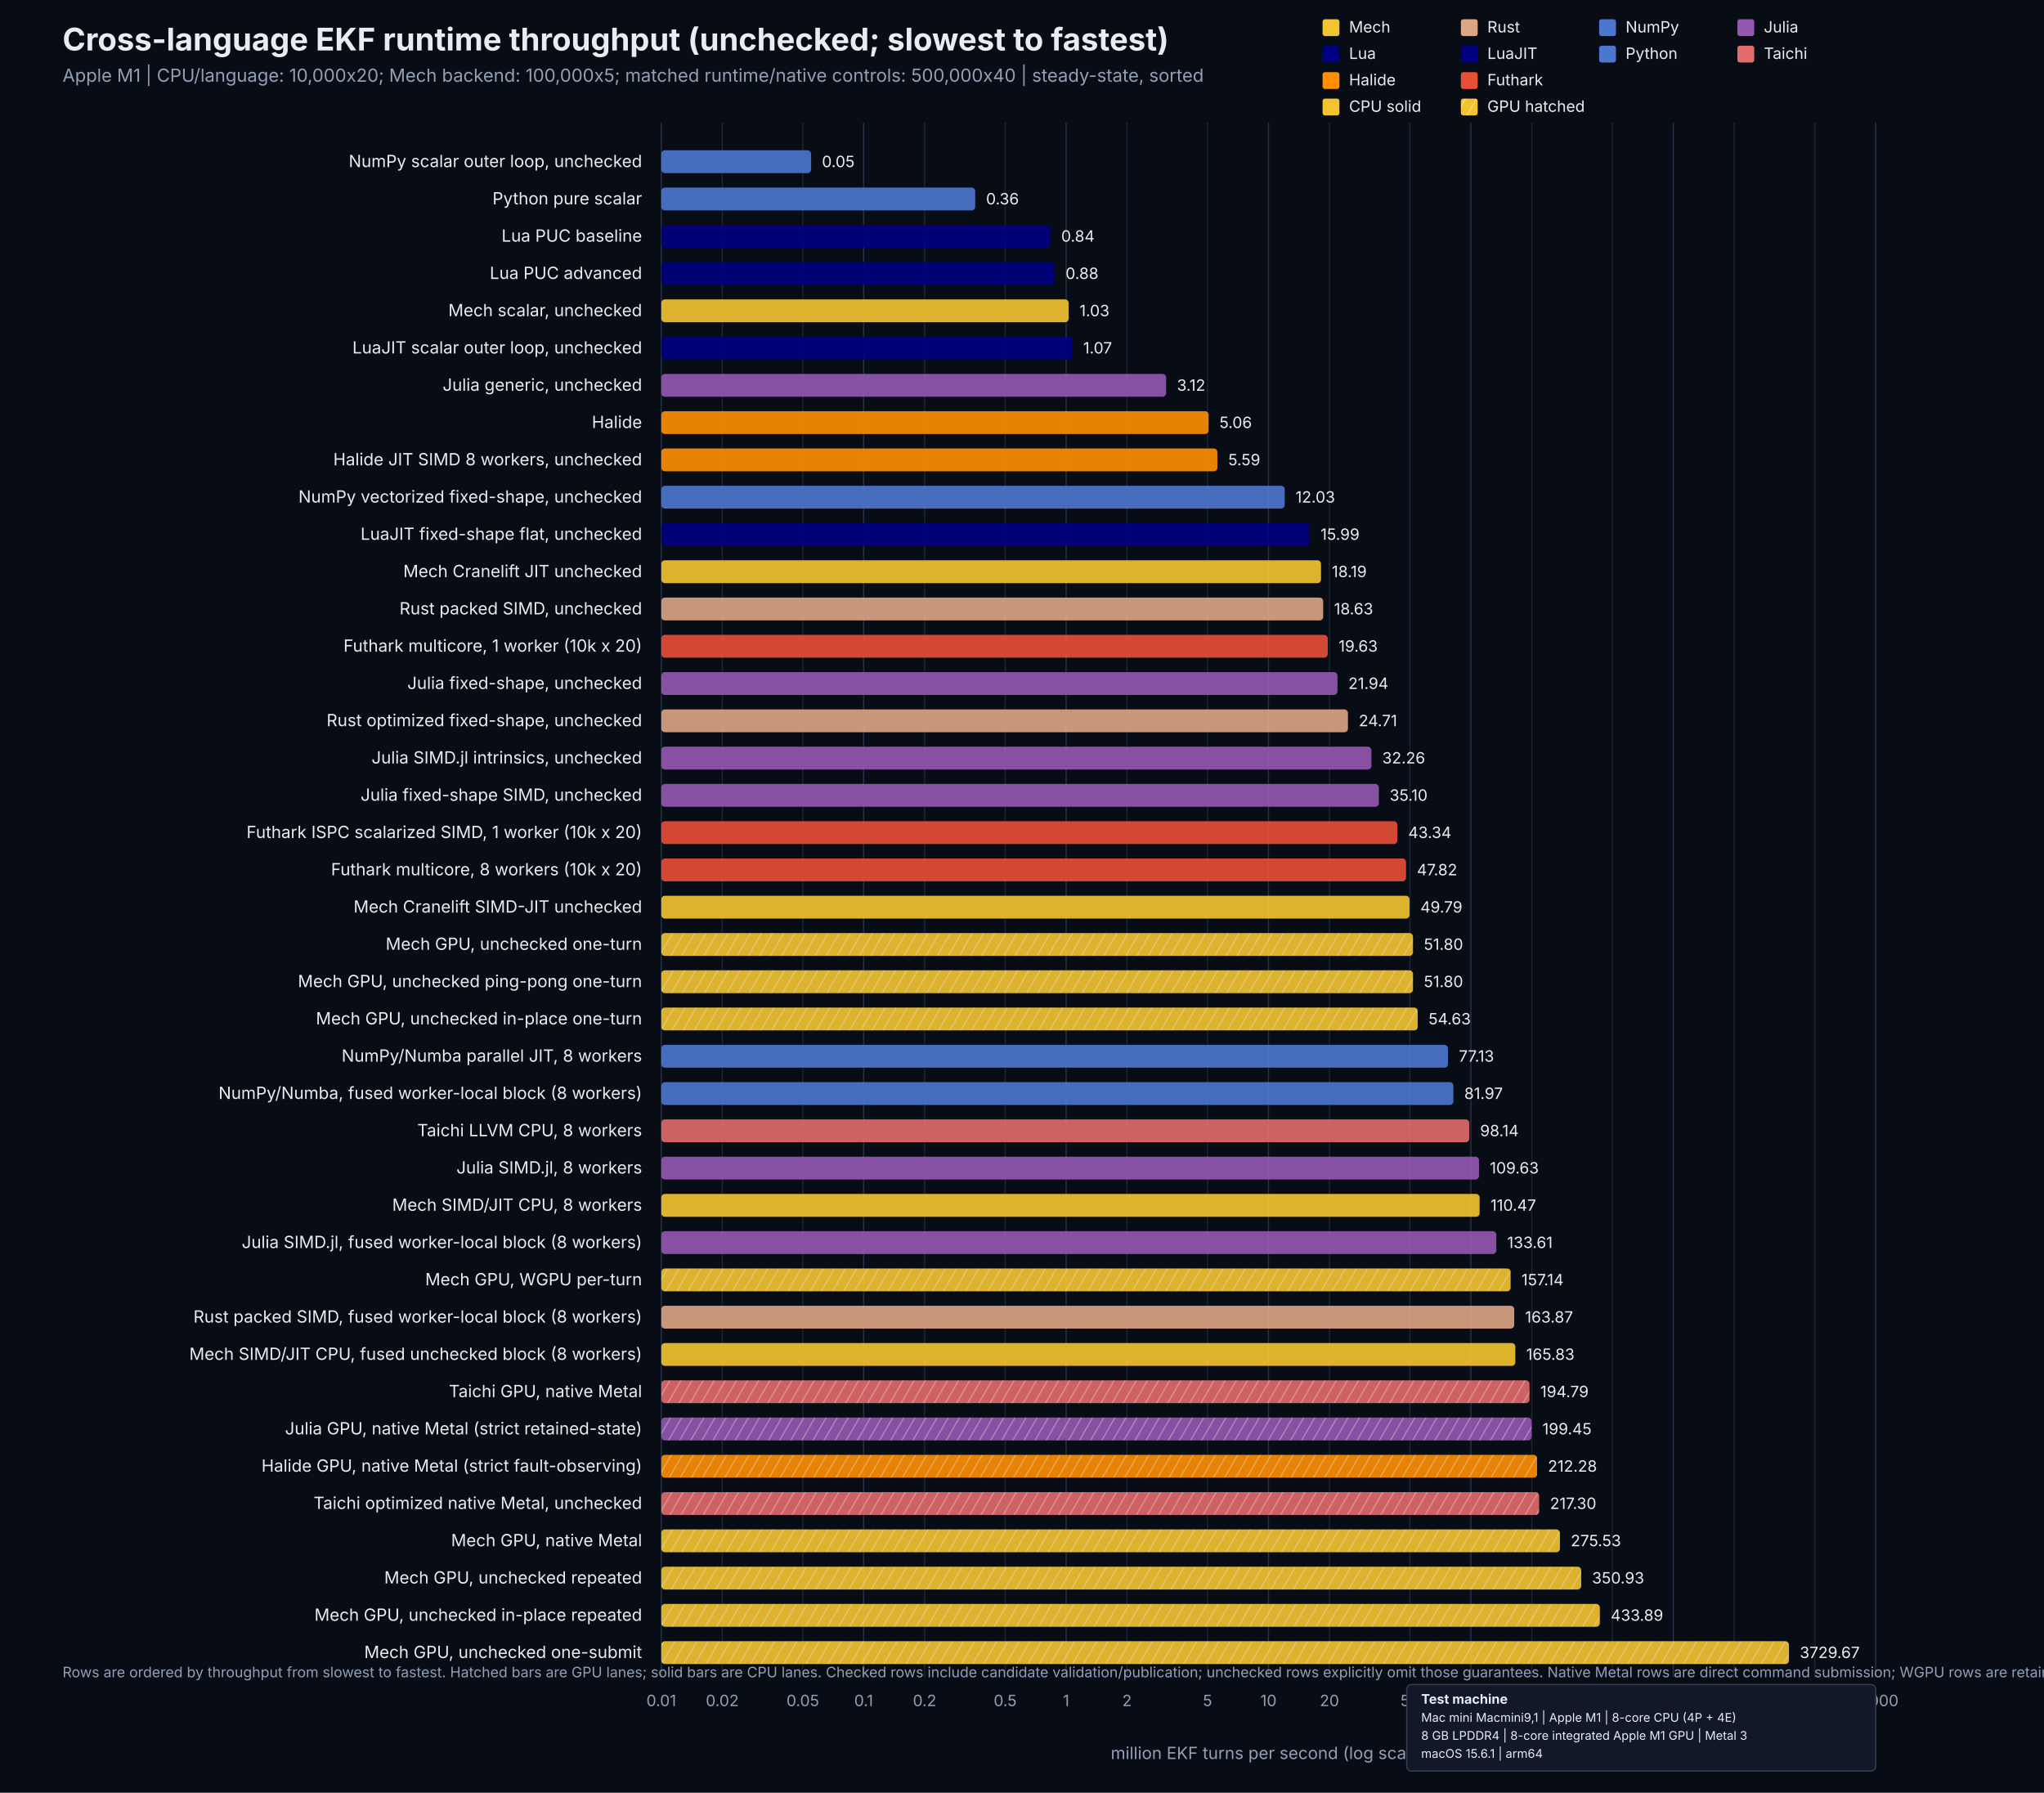
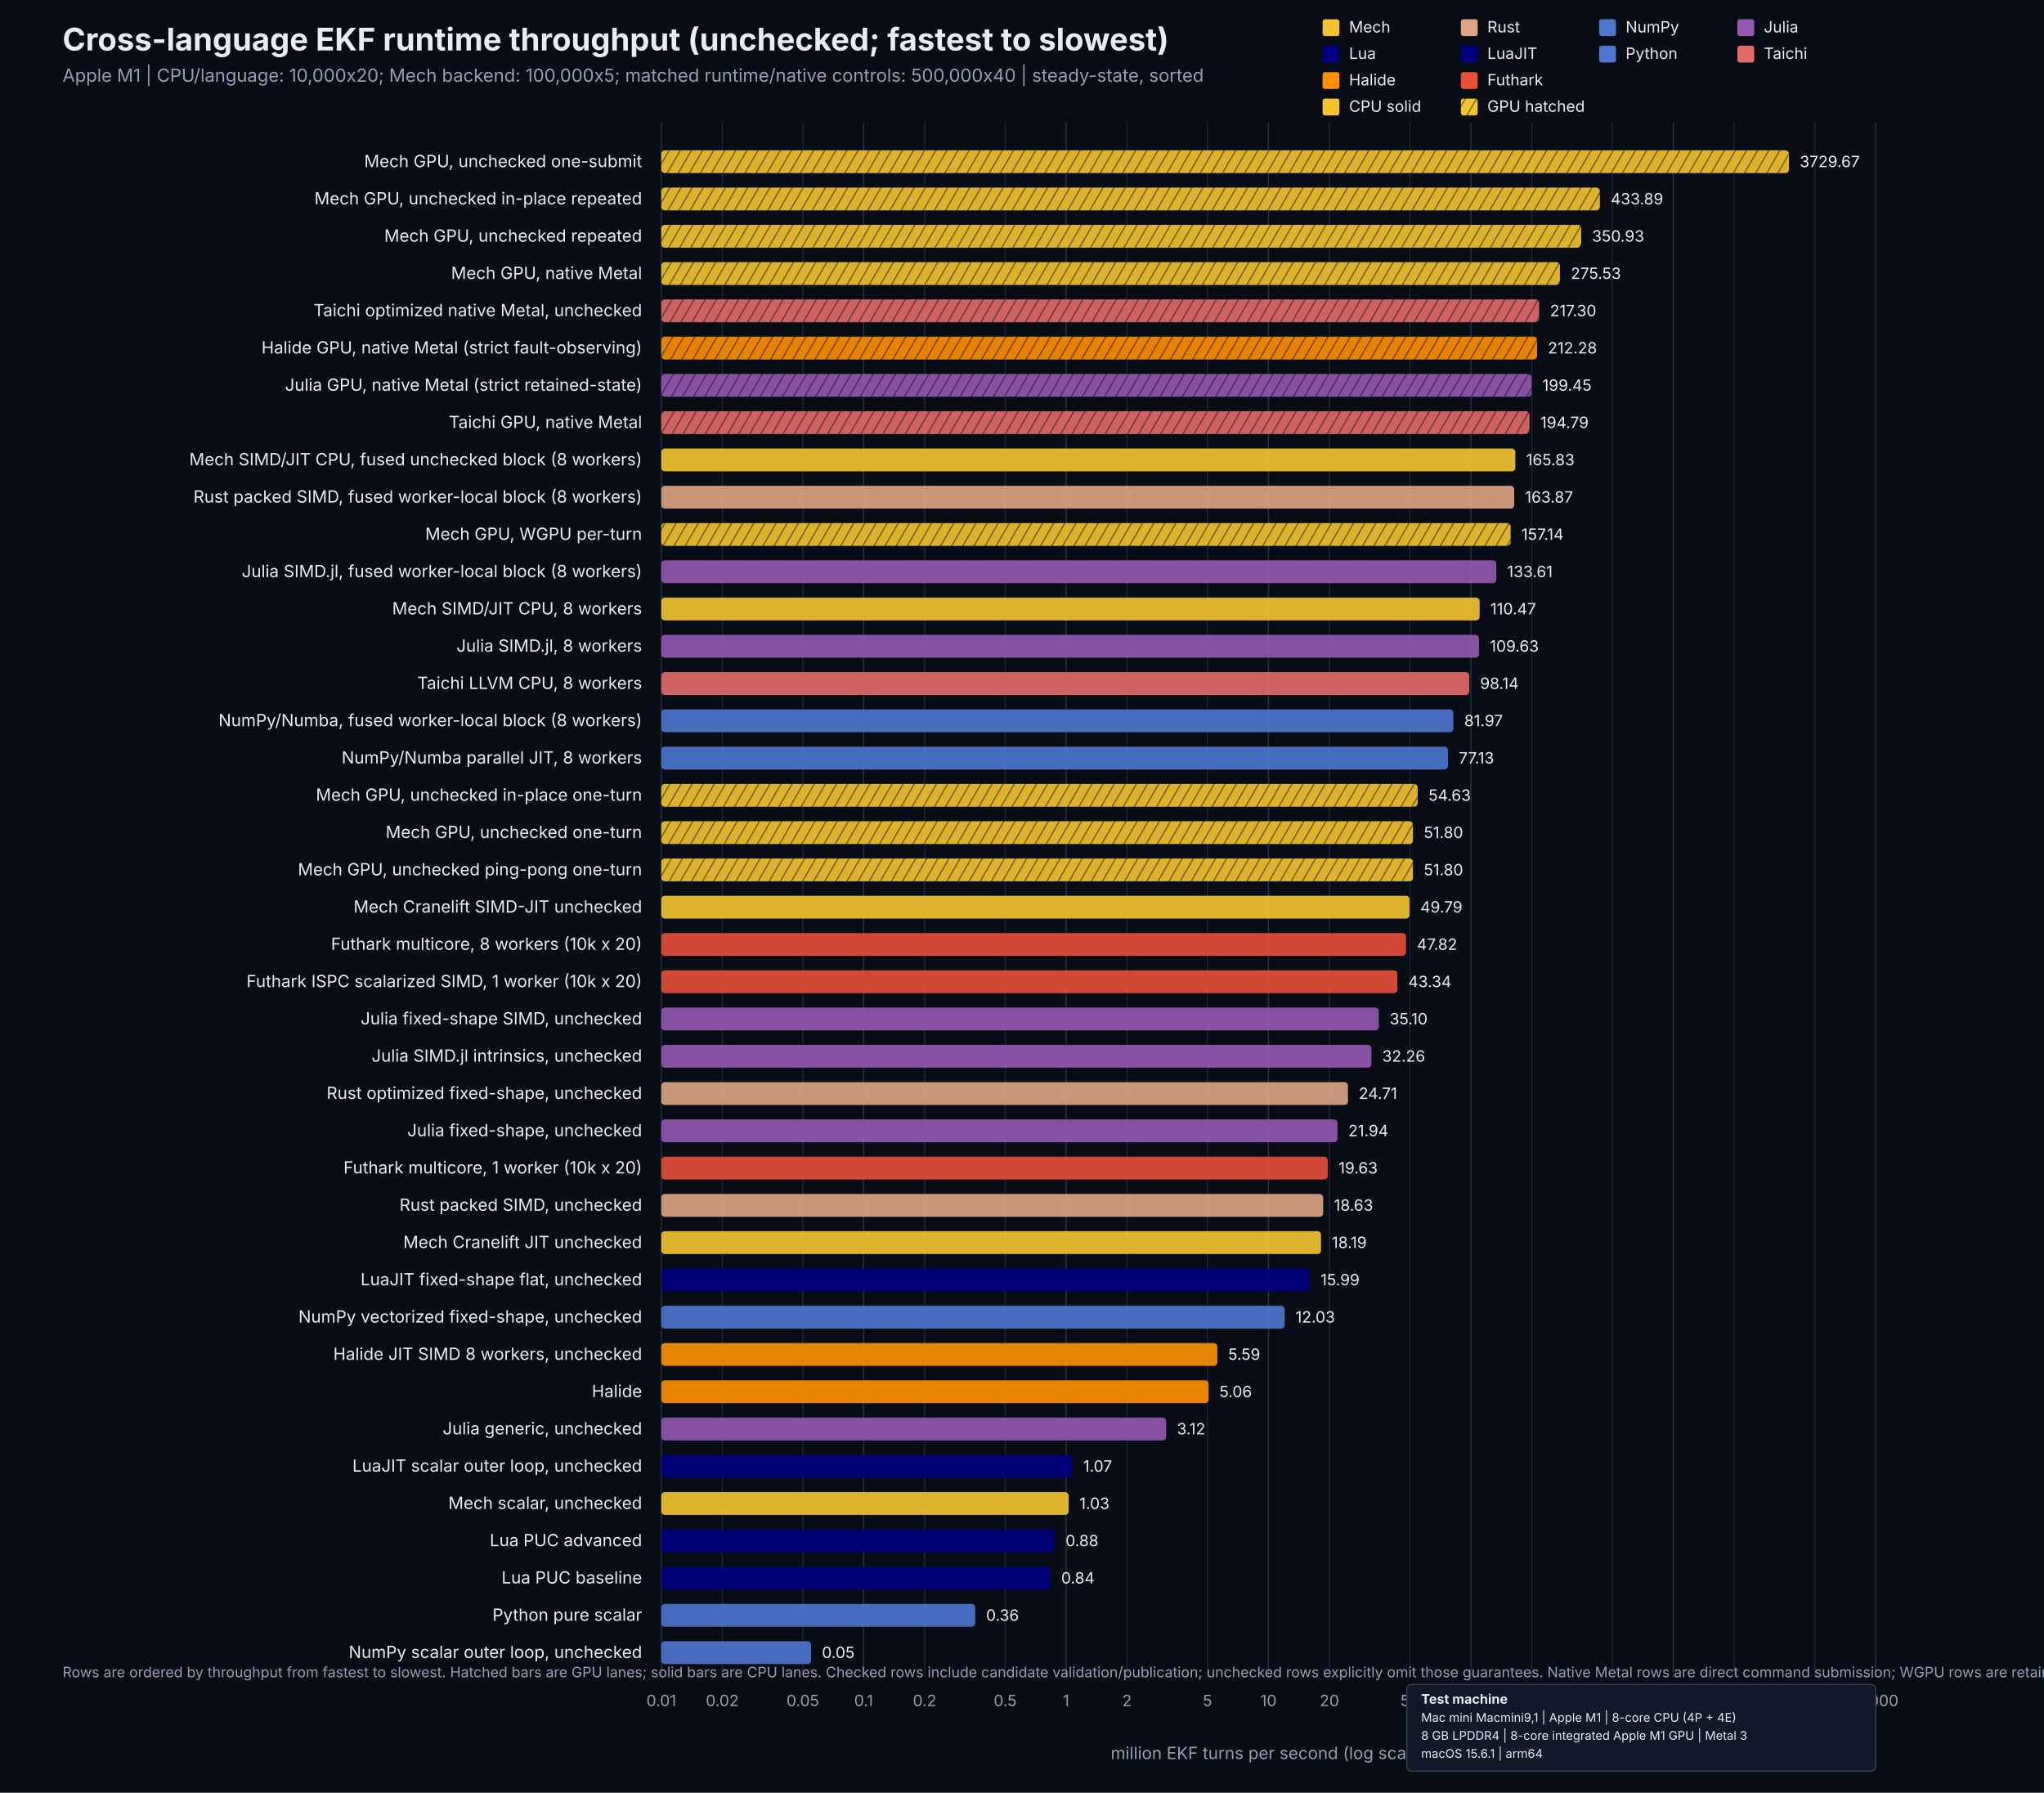
<svg xmlns="http://www.w3.org/2000/svg" width="1700" height="1491" viewBox="0 0 1700 1491">
  <rect width="100%" height="100%" fill="#080c14" />
  <defs>
    <pattern id="gpu-mech" width="8" height="8" patternUnits="userSpaceOnUse" patternTransform="rotate(30)">
      <rect width="8" height="8" fill="#f4c430" />
-       <path d="M0 0V8" stroke="#ffffff" stroke-opacity="0.38" stroke-width="2" />
+       <path d="M0 0V8" stroke="#080c14" stroke-opacity="0.52" stroke-width="2" />
    </pattern>
    <pattern id="gpu-rust" width="8" height="8" patternUnits="userSpaceOnUse" patternTransform="rotate(30)">
      <rect width="8" height="8" fill="#dea584" />
-       <path d="M0 0V8" stroke="#ffffff" stroke-opacity="0.38" stroke-width="2" />
+       <path d="M0 0V8" stroke="#080c14" stroke-opacity="0.52" stroke-width="2" />
    </pattern>
    <pattern id="gpu-numpy" width="8" height="8" patternUnits="userSpaceOnUse" patternTransform="rotate(30)">
      <rect width="8" height="8" fill="#4d77cf" />
-       <path d="M0 0V8" stroke="#ffffff" stroke-opacity="0.38" stroke-width="2" />
+       <path d="M0 0V8" stroke="#080c14" stroke-opacity="0.52" stroke-width="2" />
    </pattern>
    <pattern id="gpu-julia" width="8" height="8" patternUnits="userSpaceOnUse" patternTransform="rotate(30)">
      <rect width="8" height="8" fill="#9558b2" />
-       <path d="M0 0V8" stroke="#ffffff" stroke-opacity="0.38" stroke-width="2" />
+       <path d="M0 0V8" stroke="#080c14" stroke-opacity="0.52" stroke-width="2" />
    </pattern>
    <pattern id="gpu-lua" width="8" height="8" patternUnits="userSpaceOnUse" patternTransform="rotate(30)">
      <rect width="8" height="8" fill="#000080" />
-       <path d="M0 0V8" stroke="#ffffff" stroke-opacity="0.38" stroke-width="2" />
+       <path d="M0 0V8" stroke="#080c14" stroke-opacity="0.52" stroke-width="2" />
    </pattern>
    <pattern id="gpu-luajit" width="8" height="8" patternUnits="userSpaceOnUse" patternTransform="rotate(30)">
      <rect width="8" height="8" fill="#000080" />
-       <path d="M0 0V8" stroke="#ffffff" stroke-opacity="0.38" stroke-width="2" />
+       <path d="M0 0V8" stroke="#080c14" stroke-opacity="0.52" stroke-width="2" />
    </pattern>
    <pattern id="gpu-python" width="8" height="8" patternUnits="userSpaceOnUse" patternTransform="rotate(30)">
      <rect width="8" height="8" fill="#4d77cf" />
-       <path d="M0 0V8" stroke="#ffffff" stroke-opacity="0.38" stroke-width="2" />
+       <path d="M0 0V8" stroke="#080c14" stroke-opacity="0.52" stroke-width="2" />
    </pattern>
    <pattern id="gpu-taichi" width="8" height="8" patternUnits="userSpaceOnUse" patternTransform="rotate(30)">
      <rect width="8" height="8" fill="#e36b6b" />
-       <path d="M0 0V8" stroke="#ffffff" stroke-opacity="0.38" stroke-width="2" />
+       <path d="M0 0V8" stroke="#080c14" stroke-opacity="0.52" stroke-width="2" />
    </pattern>
    <pattern id="gpu-halide" width="8" height="8" patternUnits="userSpaceOnUse" patternTransform="rotate(30)">
      <rect width="8" height="8" fill="#ff8f00" />
-       <path d="M0 0V8" stroke="#ffffff" stroke-opacity="0.38" stroke-width="2" />
+       <path d="M0 0V8" stroke="#080c14" stroke-opacity="0.52" stroke-width="2" />
    </pattern>
    <pattern id="gpu-futhark" width="8" height="8" patternUnits="userSpaceOnUse" patternTransform="rotate(30)">
      <rect width="8" height="8" fill="#e94f37" />
-       <path d="M0 0V8" stroke="#ffffff" stroke-opacity="0.38" stroke-width="2" />
+       <path d="M0 0V8" stroke="#080c14" stroke-opacity="0.52" stroke-width="2" />
    </pattern>
  </defs>
  <style>text{font-family:-apple-system,BlinkMacSystemFont,"Segoe UI",sans-serif;fill:#e8edf5} .muted{fill:#91a0b5} .grid{stroke:#263246;stroke-width:1} .minor-grid{stroke:#1b2536;stroke-width:1} .axis{fill:#91a0b5;font-size:13px} .label{font-size:14px} .value{font-size:13px;font-variant-numeric:tabular-nums}</style>
-   <text x="52" y="42" font-size="26" font-weight="700">Cross-language EKF runtime throughput (unchecked; slowest to fastest)</text>
+   <text x="52" y="42" font-size="26" font-weight="700">Cross-language EKF runtime throughput (unchecked; fastest to slowest)</text>
  <text x="52" y="68" class="muted" font-size="15">Apple M1 | CPU/language: 10,000x20; Mech backend: 100,000x5; matched runtime/native controls: 500,000x40 | steady-state, sorted</text>
  <line x1="550.0" y1="102" x2="550.0" y2="1395" class="grid" />
  <text x="550.0" y="1419" text-anchor="middle" class="axis">0.01</text>
  <line x1="600.7" y1="102" x2="600.7" y2="1395" class="minor-grid" />
  <text x="600.7" y="1419" text-anchor="middle" class="axis">0.02</text>
  <line x1="667.7" y1="102" x2="667.7" y2="1395" class="minor-grid" />
  <text x="667.7" y="1419" text-anchor="middle" class="axis">0.05</text>
  <line x1="718.3" y1="102" x2="718.3" y2="1395" class="grid" />
  <text x="718.3" y="1419" text-anchor="middle" class="axis">0.1</text>
  <line x1="769.0" y1="102" x2="769.0" y2="1395" class="minor-grid" />
  <text x="769.0" y="1419" text-anchor="middle" class="axis">0.2</text>
  <line x1="836.0" y1="102" x2="836.0" y2="1395" class="minor-grid" />
  <text x="836.0" y="1419" text-anchor="middle" class="axis">0.5</text>
  <line x1="886.7" y1="102" x2="886.7" y2="1395" class="grid" />
  <text x="886.7" y="1419" text-anchor="middle" class="axis">1</text>
  <line x1="937.3" y1="102" x2="937.3" y2="1395" class="minor-grid" />
  <text x="937.3" y="1419" text-anchor="middle" class="axis">2</text>
  <line x1="1004.3" y1="102" x2="1004.3" y2="1395" class="minor-grid" />
  <text x="1004.3" y="1419" text-anchor="middle" class="axis">5</text>
  <line x1="1055.0" y1="102" x2="1055.0" y2="1395" class="grid" />
  <text x="1055.0" y="1419" text-anchor="middle" class="axis">10</text>
  <line x1="1105.7" y1="102" x2="1105.7" y2="1395" class="minor-grid" />
  <text x="1105.7" y="1419" text-anchor="middle" class="axis">20</text>
  <line x1="1172.7" y1="102" x2="1172.7" y2="1395" class="minor-grid" />
  <text x="1172.7" y="1419" text-anchor="middle" class="axis">50</text>
  <line x1="1223.3" y1="102" x2="1223.3" y2="1395" class="grid" />
  <text x="1223.3" y="1419" text-anchor="middle" class="axis">100</text>
  <line x1="1274.0" y1="102" x2="1274.0" y2="1395" class="minor-grid" />
  <text x="1274.0" y="1419" text-anchor="middle" class="axis">200</text>
  <line x1="1341.0" y1="102" x2="1341.0" y2="1395" class="minor-grid" />
  <text x="1341.0" y="1419" text-anchor="middle" class="axis">500</text>
  <line x1="1391.7" y1="102" x2="1391.7" y2="1395" class="grid" />
  <text x="1391.7" y="1419" text-anchor="middle" class="axis">1000</text>
  <line x1="1442.3" y1="102" x2="1442.3" y2="1395" class="minor-grid" />
  <text x="1442.3" y="1419" text-anchor="middle" class="axis">2000</text>
  <line x1="1509.3" y1="102" x2="1509.3" y2="1395" class="minor-grid" />
  <text x="1509.3" y="1419" text-anchor="middle" class="axis">5000</text>
  <line x1="1560.0" y1="102" x2="1560.0" y2="1395" class="grid" />
  <text x="1560.0" y="1419" text-anchor="middle" class="axis">10000</text>
  <text x="1055.0" y="1463" text-anchor="middle" class="muted" font-size="14">million EKF turns per second (log scale)</text>
  <rect x="1100" y="16" width="14" height="14" rx="2" fill="#f4c430" />
  <text x="1122" y="27" font-size="13">Mech</text>
  <rect x="1215" y="16" width="14" height="14" rx="2" fill="#dea584" />
  <text x="1237" y="27" font-size="13">Rust</text>
  <rect x="1330" y="16" width="14" height="14" rx="2" fill="#4d77cf" />
  <text x="1352" y="27" font-size="13">NumPy</text>
  <rect x="1445" y="16" width="14" height="14" rx="2" fill="#9558b2" />
  <text x="1467" y="27" font-size="13">Julia</text>
  <rect x="1100" y="38" width="14" height="14" rx="2" fill="#000080" />
  <text x="1122" y="49" font-size="13">Lua</text>
  <rect x="1215" y="38" width="14" height="14" rx="2" fill="#000080" />
  <text x="1237" y="49" font-size="13">LuaJIT</text>
  <rect x="1330" y="38" width="14" height="14" rx="2" fill="#4d77cf" />
  <text x="1352" y="49" font-size="13">Python</text>
  <rect x="1445" y="38" width="14" height="14" rx="2" fill="#e36b6b" />
  <text x="1467" y="49" font-size="13">Taichi</text>
  <rect x="1100" y="60" width="14" height="14" rx="2" fill="#ff8f00" />
  <text x="1122" y="71" font-size="13">Halide</text>
  <rect x="1215" y="60" width="14" height="14" rx="2" fill="#e94f37" />
  <text x="1237" y="71" font-size="13">Futhark</text>
  <rect x="1100" y="82" width="14" height="14" rx="2" fill="#f4c430" />
  <text x="1122" y="93" font-size="13">CPU solid</text>
  <rect x="1215" y="82" width="14" height="14" rx="2" fill="url(#gpu-mech)" />
  <text x="1237" y="93" font-size="13">GPU hatched</text>
-   <text x="534" y="139" text-anchor="end" class="label">NumPy scalar outer loop, unchecked</text>
-   <rect x="550" y="125" width="124.6" height="19" rx="3" fill="#4d77cf" opacity="0.9" />
-   <text x="683.6" y="139" class="value">0.05</text>
-   <text x="534" y="170" text-anchor="end" class="label">Python pure scalar</text>
-   <rect x="550" y="156" width="261.1" height="19" rx="3" fill="#4d77cf" opacity="0.9" />
-   <text x="820.1" y="170" class="value">0.36</text>
-   <text x="534" y="201" text-anchor="end" class="label">Lua PUC baseline</text>
-   <rect x="550" y="187" width="323.6" height="19" rx="3" fill="#000080" opacity="0.9" />
-   <text x="882.6" y="201" class="value">0.84</text>
-   <text x="534" y="232" text-anchor="end" class="label">Lua PUC advanced</text>
-   <rect x="550" y="218" width="327.2" height="19" rx="3" fill="#000080" opacity="0.9" />
-   <text x="886.2" y="232" class="value">0.88</text>
-   <text x="534" y="263" text-anchor="end" class="label">Mech scalar, unchecked</text>
-   <rect x="550" y="249" width="338.8" height="19" rx="3" fill="#f4c430" opacity="0.9" />
-   <text x="897.8" y="263" class="value">1.03</text>
-   <text x="534" y="294" text-anchor="end" class="label">LuaJIT scalar outer loop, unchecked</text>
-   <rect x="550" y="280" width="341.9" height="19" rx="3" fill="#000080" opacity="0.9" />
-   <text x="900.9" y="294" class="value">1.07</text>
-   <text x="534" y="325" text-anchor="end" class="label">Julia generic, unchecked</text>
-   <rect x="550" y="311" width="419.9" height="19" rx="3" fill="#9558b2" opacity="0.9" />
-   <text x="978.9" y="325" class="value">3.12</text>
-   <text x="534" y="356" text-anchor="end" class="label">Halide</text>
-   <rect x="550" y="342" width="455.2" height="19" rx="3" fill="#ff8f00" opacity="0.9" />
-   <text x="1014.2" y="356" class="value">5.06</text>
-   <text x="534" y="387" text-anchor="end" class="label">Halide JIT SIMD 8 workers, unchecked</text>
-   <rect x="550" y="373" width="462.5" height="19" rx="3" fill="#ff8f00" opacity="0.9" />
-   <text x="1021.5" y="387" class="value">5.59</text>
-   <text x="534" y="418" text-anchor="end" class="label">NumPy vectorized fixed-shape, unchecked</text>
-   <rect x="550" y="404" width="518.5" height="19" rx="3" fill="#4d77cf" opacity="0.9" />
-   <text x="1077.5" y="418" class="value">12.03</text>
-   <text x="534" y="449" text-anchor="end" class="label">LuaJIT fixed-shape flat, unchecked</text>
-   <rect x="550" y="435" width="539.3" height="19" rx="3" fill="#000080" opacity="0.9" />
-   <text x="1098.3" y="449" class="value">15.99</text>
-   <text x="534" y="480" text-anchor="end" class="label">Mech Cranelift JIT unchecked</text>
-   <rect x="550" y="466" width="548.7" height="19" rx="3" fill="#f4c430" opacity="0.9" />
-   <text x="1107.7" y="480" class="value">18.19</text>
-   <text x="534" y="511" text-anchor="end" class="label">Rust packed SIMD, unchecked</text>
-   <rect x="550" y="497" width="550.5" height="19" rx="3" fill="#dea584" opacity="0.9" />
-   <text x="1109.5" y="511" class="value">18.63</text>
-   <text x="534" y="542" text-anchor="end" class="label">Futhark multicore, 1 worker (10k x 20)</text>
-   <rect x="550" y="528" width="554.3" height="19" rx="3" fill="#e94f37" opacity="0.9" />
-   <text x="1113.3" y="542" class="value">19.63</text>
-   <text x="534" y="573" text-anchor="end" class="label">Julia fixed-shape, unchecked</text>
-   <rect x="550" y="559" width="562.4" height="19" rx="3" fill="#9558b2" opacity="0.9" />
-   <text x="1121.4" y="573" class="value">21.94</text>
-   <text x="534" y="604" text-anchor="end" class="label">Rust optimized fixed-shape, unchecked</text>
-   <rect x="550" y="590" width="571.1" height="19" rx="3" fill="#dea584" opacity="0.9" />
-   <text x="1130.1" y="604" class="value">24.71</text>
-   <text x="534" y="635" text-anchor="end" class="label">Julia SIMD.jl intrinsics, unchecked</text>
-   <rect x="550" y="621" width="590.6" height="19" rx="3" fill="#9558b2" opacity="0.9" />
-   <text x="1149.6" y="635" class="value">32.26</text>
-   <text x="534" y="666" text-anchor="end" class="label">Julia fixed-shape SIMD, unchecked</text>
-   <rect x="550" y="652" width="596.8" height="19" rx="3" fill="#9558b2" opacity="0.9" />
-   <text x="1155.8" y="666" class="value">35.10</text>
-   <text x="534" y="697" text-anchor="end" class="label">Futhark ISPC scalarized SIMD, 1 worker (10k x 20)</text>
-   <rect x="550" y="683" width="612.2" height="19" rx="3" fill="#e94f37" opacity="0.9" />
-   <text x="1171.2" y="697" class="value">43.34</text>
-   <text x="534" y="728" text-anchor="end" class="label">Futhark multicore, 8 workers (10k x 20)</text>
-   <rect x="550" y="714" width="619.4" height="19" rx="3" fill="#e94f37" opacity="0.9" />
-   <text x="1178.4" y="728" class="value">47.82</text>
+   <text x="534" y="139" text-anchor="end" class="label">Mech GPU, unchecked one-submit</text>
+   <rect x="550" y="125" width="937.9" height="19" rx="3" fill="url(#gpu-mech)" opacity="0.9" />
+   <text x="1496.9" y="139" class="value">3729.67</text>
+   <text x="534" y="170" text-anchor="end" class="label">Mech GPU, unchecked in-place repeated</text>
+   <rect x="550" y="156" width="780.6" height="19" rx="3" fill="url(#gpu-mech)" opacity="0.9" />
+   <text x="1339.6" y="170" class="value">433.89</text>
+   <text x="534" y="201" text-anchor="end" class="label">Mech GPU, unchecked repeated</text>
+   <rect x="550" y="187" width="765.1" height="19" rx="3" fill="url(#gpu-mech)" opacity="0.9" />
+   <text x="1324.1" y="201" class="value">350.93</text>
+   <text x="534" y="232" text-anchor="end" class="label">Mech GPU, native Metal</text>
+   <rect x="550" y="218" width="747.4" height="19" rx="3" fill="url(#gpu-mech)" opacity="0.9" />
+   <text x="1306.4" y="232" class="value">275.53</text>
+   <text x="534" y="263" text-anchor="end" class="label">Taichi optimized native Metal, unchecked</text>
+   <rect x="550" y="249" width="730.1" height="19" rx="3" fill="url(#gpu-taichi)" opacity="0.9" />
+   <text x="1289.1" y="263" class="value">217.30</text>
+   <text x="534" y="294" text-anchor="end" class="label">Halide GPU, native Metal (strict fault-observing)</text>
+   <rect x="550" y="280" width="728.4" height="19" rx="3" fill="url(#gpu-halide)" opacity="0.9" />
+   <text x="1287.4" y="294" class="value">212.28</text>
+   <text x="534" y="325" text-anchor="end" class="label">Julia GPU, native Metal (strict retained-state)</text>
+   <rect x="550" y="311" width="723.8" height="19" rx="3" fill="url(#gpu-julia)" opacity="0.9" />
+   <text x="1282.8" y="325" class="value">199.45</text>
+   <text x="534" y="356" text-anchor="end" class="label">Taichi GPU, native Metal</text>
+   <rect x="550" y="342" width="722.1" height="19" rx="3" fill="url(#gpu-taichi)" opacity="0.9" />
+   <text x="1281.1" y="356" class="value">194.79</text>
+   <text x="534" y="387" text-anchor="end" class="label">Mech SIMD/JIT CPU, fused unchecked block (8 workers)</text>
+   <rect x="550" y="373" width="710.3" height="19" rx="3" fill="#f4c430" opacity="0.9" />
+   <text x="1269.3" y="387" class="value">165.83</text>
+   <text x="534" y="418" text-anchor="end" class="label">Rust packed SIMD, fused worker-local block (8 workers)</text>
+   <rect x="550" y="404" width="709.4" height="19" rx="3" fill="#dea584" opacity="0.9" />
+   <text x="1268.4" y="418" class="value">163.87</text>
+   <text x="534" y="449" text-anchor="end" class="label">Mech GPU, WGPU per-turn</text>
+   <rect x="550" y="435" width="706.4" height="19" rx="3" fill="url(#gpu-mech)" opacity="0.9" />
+   <text x="1265.4" y="449" class="value">157.14</text>
+   <text x="534" y="480" text-anchor="end" class="label">Julia SIMD.jl, fused worker-local block (8 workers)</text>
+   <rect x="550" y="466" width="694.5" height="19" rx="3" fill="#9558b2" opacity="0.9" />
+   <text x="1253.5" y="480" class="value">133.61</text>
+   <text x="534" y="511" text-anchor="end" class="label">Mech SIMD/JIT CPU, 8 workers</text>
+   <rect x="550" y="497" width="680.6" height="19" rx="3" fill="#f4c430" opacity="0.9" />
+   <text x="1239.6" y="511" class="value">110.47</text>
+   <text x="534" y="542" text-anchor="end" class="label">Julia SIMD.jl, 8 workers</text>
+   <rect x="550" y="528" width="680.1" height="19" rx="3" fill="#9558b2" opacity="0.9" />
+   <text x="1239.1" y="542" class="value">109.63</text>
+   <text x="534" y="573" text-anchor="end" class="label">Taichi LLVM CPU, 8 workers</text>
+   <rect x="550" y="559" width="672.0" height="19" rx="3" fill="#e36b6b" opacity="0.9" />
+   <text x="1231.0" y="573" class="value">98.14</text>
+   <text x="534" y="604" text-anchor="end" class="label">NumPy/Numba, fused worker-local block (8 workers)</text>
+   <rect x="550" y="590" width="658.8" height="19" rx="3" fill="#4d77cf" opacity="0.9" />
+   <text x="1217.8" y="604" class="value">81.97</text>
+   <text x="534" y="635" text-anchor="end" class="label">NumPy/Numba parallel JIT, 8 workers</text>
+   <rect x="550" y="621" width="654.3" height="19" rx="3" fill="#4d77cf" opacity="0.9" />
+   <text x="1213.3" y="635" class="value">77.13</text>
+   <text x="534" y="666" text-anchor="end" class="label">Mech GPU, unchecked in-place one-turn</text>
+   <rect x="550" y="652" width="629.1" height="19" rx="3" fill="url(#gpu-mech)" opacity="0.9" />
+   <text x="1188.1" y="666" class="value">54.63</text>
+   <text x="534" y="697" text-anchor="end" class="label">Mech GPU, unchecked one-turn</text>
+   <rect x="550" y="683" width="625.2" height="19" rx="3" fill="url(#gpu-mech)" opacity="0.9" />
+   <text x="1184.2" y="697" class="value">51.80</text>
+   <text x="534" y="728" text-anchor="end" class="label">Mech GPU, unchecked ping-pong one-turn</text>
+   <rect x="550" y="714" width="625.2" height="19" rx="3" fill="url(#gpu-mech)" opacity="0.9" />
+   <text x="1184.2" y="728" class="value">51.80</text>
  <text x="534" y="759" text-anchor="end" class="label">Mech Cranelift SIMD-JIT unchecked</text>
  <rect x="550" y="745" width="622.3" height="19" rx="3" fill="#f4c430" opacity="0.9" />
  <text x="1181.3" y="759" class="value">49.79</text>
-   <text x="534" y="790" text-anchor="end" class="label">Mech GPU, unchecked one-turn</text>
-   <rect x="550" y="776" width="625.2" height="19" rx="3" fill="url(#gpu-mech)" opacity="0.9" />
-   <text x="1184.2" y="790" class="value">51.80</text>
-   <text x="534" y="821" text-anchor="end" class="label">Mech GPU, unchecked ping-pong one-turn</text>
-   <rect x="550" y="807" width="625.2" height="19" rx="3" fill="url(#gpu-mech)" opacity="0.9" />
-   <text x="1184.2" y="821" class="value">51.80</text>
-   <text x="534" y="852" text-anchor="end" class="label">Mech GPU, unchecked in-place one-turn</text>
-   <rect x="550" y="838" width="629.1" height="19" rx="3" fill="url(#gpu-mech)" opacity="0.9" />
-   <text x="1188.1" y="852" class="value">54.63</text>
-   <text x="534" y="883" text-anchor="end" class="label">NumPy/Numba parallel JIT, 8 workers</text>
-   <rect x="550" y="869" width="654.3" height="19" rx="3" fill="#4d77cf" opacity="0.9" />
-   <text x="1213.3" y="883" class="value">77.13</text>
-   <text x="534" y="914" text-anchor="end" class="label">NumPy/Numba, fused worker-local block (8 workers)</text>
-   <rect x="550" y="900" width="658.8" height="19" rx="3" fill="#4d77cf" opacity="0.9" />
-   <text x="1217.8" y="914" class="value">81.97</text>
-   <text x="534" y="945" text-anchor="end" class="label">Taichi LLVM CPU, 8 workers</text>
-   <rect x="550" y="931" width="672.0" height="19" rx="3" fill="#e36b6b" opacity="0.9" />
-   <text x="1231.0" y="945" class="value">98.14</text>
-   <text x="534" y="976" text-anchor="end" class="label">Julia SIMD.jl, 8 workers</text>
-   <rect x="550" y="962" width="680.1" height="19" rx="3" fill="#9558b2" opacity="0.9" />
-   <text x="1239.1" y="976" class="value">109.63</text>
-   <text x="534" y="1007" text-anchor="end" class="label">Mech SIMD/JIT CPU, 8 workers</text>
-   <rect x="550" y="993" width="680.6" height="19" rx="3" fill="#f4c430" opacity="0.9" />
-   <text x="1239.6" y="1007" class="value">110.47</text>
-   <text x="534" y="1038" text-anchor="end" class="label">Julia SIMD.jl, fused worker-local block (8 workers)</text>
-   <rect x="550" y="1024" width="694.5" height="19" rx="3" fill="#9558b2" opacity="0.9" />
-   <text x="1253.5" y="1038" class="value">133.61</text>
-   <text x="534" y="1069" text-anchor="end" class="label">Mech GPU, WGPU per-turn</text>
-   <rect x="550" y="1055" width="706.4" height="19" rx="3" fill="url(#gpu-mech)" opacity="0.9" />
-   <text x="1265.4" y="1069" class="value">157.14</text>
-   <text x="534" y="1100" text-anchor="end" class="label">Rust packed SIMD, fused worker-local block (8 workers)</text>
-   <rect x="550" y="1086" width="709.4" height="19" rx="3" fill="#dea584" opacity="0.9" />
-   <text x="1268.4" y="1100" class="value">163.87</text>
-   <text x="534" y="1131" text-anchor="end" class="label">Mech SIMD/JIT CPU, fused unchecked block (8 workers)</text>
-   <rect x="550" y="1117" width="710.3" height="19" rx="3" fill="#f4c430" opacity="0.9" />
-   <text x="1269.3" y="1131" class="value">165.83</text>
-   <text x="534" y="1162" text-anchor="end" class="label">Taichi GPU, native Metal</text>
-   <rect x="550" y="1148" width="722.1" height="19" rx="3" fill="url(#gpu-taichi)" opacity="0.9" />
-   <text x="1281.1" y="1162" class="value">194.79</text>
-   <text x="534" y="1193" text-anchor="end" class="label">Julia GPU, native Metal (strict retained-state)</text>
-   <rect x="550" y="1179" width="723.8" height="19" rx="3" fill="url(#gpu-julia)" opacity="0.9" />
-   <text x="1282.8" y="1193" class="value">199.45</text>
-   <text x="534" y="1224" text-anchor="end" class="label">Halide GPU, native Metal (strict fault-observing)</text>
-   <rect x="550" y="1210" width="728.4" height="19" rx="3" fill="url(#gpu-halide)" opacity="0.9" />
-   <text x="1287.4" y="1224" class="value">212.28</text>
-   <text x="534" y="1255" text-anchor="end" class="label">Taichi optimized native Metal, unchecked</text>
-   <rect x="550" y="1241" width="730.1" height="19" rx="3" fill="url(#gpu-taichi)" opacity="0.9" />
-   <text x="1289.1" y="1255" class="value">217.30</text>
-   <text x="534" y="1286" text-anchor="end" class="label">Mech GPU, native Metal</text>
-   <rect x="550" y="1272" width="747.4" height="19" rx="3" fill="url(#gpu-mech)" opacity="0.9" />
-   <text x="1306.4" y="1286" class="value">275.53</text>
-   <text x="534" y="1317" text-anchor="end" class="label">Mech GPU, unchecked repeated</text>
-   <rect x="550" y="1303" width="765.1" height="19" rx="3" fill="url(#gpu-mech)" opacity="0.9" />
-   <text x="1324.1" y="1317" class="value">350.93</text>
-   <text x="534" y="1348" text-anchor="end" class="label">Mech GPU, unchecked in-place repeated</text>
-   <rect x="550" y="1334" width="780.6" height="19" rx="3" fill="url(#gpu-mech)" opacity="0.9" />
-   <text x="1339.6" y="1348" class="value">433.89</text>
-   <text x="534" y="1379" text-anchor="end" class="label">Mech GPU, unchecked one-submit</text>
-   <rect x="550" y="1365" width="937.9" height="19" rx="3" fill="url(#gpu-mech)" opacity="0.9" />
-   <text x="1496.9" y="1379" class="value">3729.67</text>
-   <text x="52" y="1395" class="muted" font-size="12">Rows are ordered by throughput from slowest to fastest. Hatched bars are GPU lanes; solid bars are CPU lanes. Checked rows include candidate validation/publication; unchecked rows explicitly omit those guarantees. Native Metal rows are direct command submission; WGPU rows are retained as a portable transport control. Futhark multicore rows show worker count explicitly; only the 1-worker row is a single-core comparison. Compilation, allocation, warmup, and final readback are excluded from the timed region.</text>
+   <text x="534" y="790" text-anchor="end" class="label">Futhark multicore, 8 workers (10k x 20)</text>
+   <rect x="550" y="776" width="619.4" height="19" rx="3" fill="#e94f37" opacity="0.9" />
+   <text x="1178.4" y="790" class="value">47.82</text>
+   <text x="534" y="821" text-anchor="end" class="label">Futhark ISPC scalarized SIMD, 1 worker (10k x 20)</text>
+   <rect x="550" y="807" width="612.2" height="19" rx="3" fill="#e94f37" opacity="0.9" />
+   <text x="1171.2" y="821" class="value">43.34</text>
+   <text x="534" y="852" text-anchor="end" class="label">Julia fixed-shape SIMD, unchecked</text>
+   <rect x="550" y="838" width="596.8" height="19" rx="3" fill="#9558b2" opacity="0.9" />
+   <text x="1155.8" y="852" class="value">35.10</text>
+   <text x="534" y="883" text-anchor="end" class="label">Julia SIMD.jl intrinsics, unchecked</text>
+   <rect x="550" y="869" width="590.6" height="19" rx="3" fill="#9558b2" opacity="0.9" />
+   <text x="1149.6" y="883" class="value">32.26</text>
+   <text x="534" y="914" text-anchor="end" class="label">Rust optimized fixed-shape, unchecked</text>
+   <rect x="550" y="900" width="571.1" height="19" rx="3" fill="#dea584" opacity="0.9" />
+   <text x="1130.1" y="914" class="value">24.71</text>
+   <text x="534" y="945" text-anchor="end" class="label">Julia fixed-shape, unchecked</text>
+   <rect x="550" y="931" width="562.4" height="19" rx="3" fill="#9558b2" opacity="0.9" />
+   <text x="1121.4" y="945" class="value">21.94</text>
+   <text x="534" y="976" text-anchor="end" class="label">Futhark multicore, 1 worker (10k x 20)</text>
+   <rect x="550" y="962" width="554.3" height="19" rx="3" fill="#e94f37" opacity="0.9" />
+   <text x="1113.3" y="976" class="value">19.63</text>
+   <text x="534" y="1007" text-anchor="end" class="label">Rust packed SIMD, unchecked</text>
+   <rect x="550" y="993" width="550.5" height="19" rx="3" fill="#dea584" opacity="0.9" />
+   <text x="1109.5" y="1007" class="value">18.63</text>
+   <text x="534" y="1038" text-anchor="end" class="label">Mech Cranelift JIT unchecked</text>
+   <rect x="550" y="1024" width="548.7" height="19" rx="3" fill="#f4c430" opacity="0.9" />
+   <text x="1107.7" y="1038" class="value">18.19</text>
+   <text x="534" y="1069" text-anchor="end" class="label">LuaJIT fixed-shape flat, unchecked</text>
+   <rect x="550" y="1055" width="539.3" height="19" rx="3" fill="#000080" opacity="0.9" />
+   <text x="1098.3" y="1069" class="value">15.99</text>
+   <text x="534" y="1100" text-anchor="end" class="label">NumPy vectorized fixed-shape, unchecked</text>
+   <rect x="550" y="1086" width="518.5" height="19" rx="3" fill="#4d77cf" opacity="0.9" />
+   <text x="1077.5" y="1100" class="value">12.03</text>
+   <text x="534" y="1131" text-anchor="end" class="label">Halide JIT SIMD 8 workers, unchecked</text>
+   <rect x="550" y="1117" width="462.5" height="19" rx="3" fill="#ff8f00" opacity="0.9" />
+   <text x="1021.5" y="1131" class="value">5.59</text>
+   <text x="534" y="1162" text-anchor="end" class="label">Halide</text>
+   <rect x="550" y="1148" width="455.2" height="19" rx="3" fill="#ff8f00" opacity="0.9" />
+   <text x="1014.2" y="1162" class="value">5.06</text>
+   <text x="534" y="1193" text-anchor="end" class="label">Julia generic, unchecked</text>
+   <rect x="550" y="1179" width="419.9" height="19" rx="3" fill="#9558b2" opacity="0.9" />
+   <text x="978.9" y="1193" class="value">3.12</text>
+   <text x="534" y="1224" text-anchor="end" class="label">LuaJIT scalar outer loop, unchecked</text>
+   <rect x="550" y="1210" width="341.9" height="19" rx="3" fill="#000080" opacity="0.9" />
+   <text x="900.9" y="1224" class="value">1.07</text>
+   <text x="534" y="1255" text-anchor="end" class="label">Mech scalar, unchecked</text>
+   <rect x="550" y="1241" width="338.8" height="19" rx="3" fill="#f4c430" opacity="0.9" />
+   <text x="897.8" y="1255" class="value">1.03</text>
+   <text x="534" y="1286" text-anchor="end" class="label">Lua PUC advanced</text>
+   <rect x="550" y="1272" width="327.2" height="19" rx="3" fill="#000080" opacity="0.9" />
+   <text x="886.2" y="1286" class="value">0.88</text>
+   <text x="534" y="1317" text-anchor="end" class="label">Lua PUC baseline</text>
+   <rect x="550" y="1303" width="323.6" height="19" rx="3" fill="#000080" opacity="0.9" />
+   <text x="882.6" y="1317" class="value">0.84</text>
+   <text x="534" y="1348" text-anchor="end" class="label">Python pure scalar</text>
+   <rect x="550" y="1334" width="261.1" height="19" rx="3" fill="#4d77cf" opacity="0.9" />
+   <text x="820.1" y="1348" class="value">0.36</text>
+   <text x="534" y="1379" text-anchor="end" class="label">NumPy scalar outer loop, unchecked</text>
+   <rect x="550" y="1365" width="124.6" height="19" rx="3" fill="#4d77cf" opacity="0.9" />
+   <text x="683.6" y="1379" class="value">0.05</text>
+   <text x="52" y="1395" class="muted" font-size="12">Rows are ordered by throughput from fastest to slowest. Hatched bars are GPU lanes; solid bars are CPU lanes. Checked rows include candidate validation/publication; unchecked rows explicitly omit those guarantees. Native Metal rows are direct command submission; WGPU rows are retained as a portable transport control. Futhark multicore rows show worker count explicitly; only the 1-worker row is a single-core comparison. Compilation, allocation, warmup, and final readback are excluded from the timed region.</text>
  <g aria-label="Test machine">
    <rect x="1170" y="1401" width="390" height="72" rx="4" fill="#111827" stroke="#334155" />
    <text x="1182" y="1417" fill="#e8edf5" font-size="11" font-weight="700">Test machine</text>
    <text x="1182" y="1432" fill="#91a0b5" font-size="10">Mac mini Macmini9,1 | Apple M1 | 8-core CPU (4P + 4E)</text>
    <text x="1182" y="1447" fill="#91a0b5" font-size="10">8 GB LPDDR4 | 8-core integrated Apple M1 GPU | Metal 3</text>
    <text x="1182" y="1462" fill="#91a0b5" font-size="10">macOS 15.6.1 | arm64</text>
  </g>
</svg>
